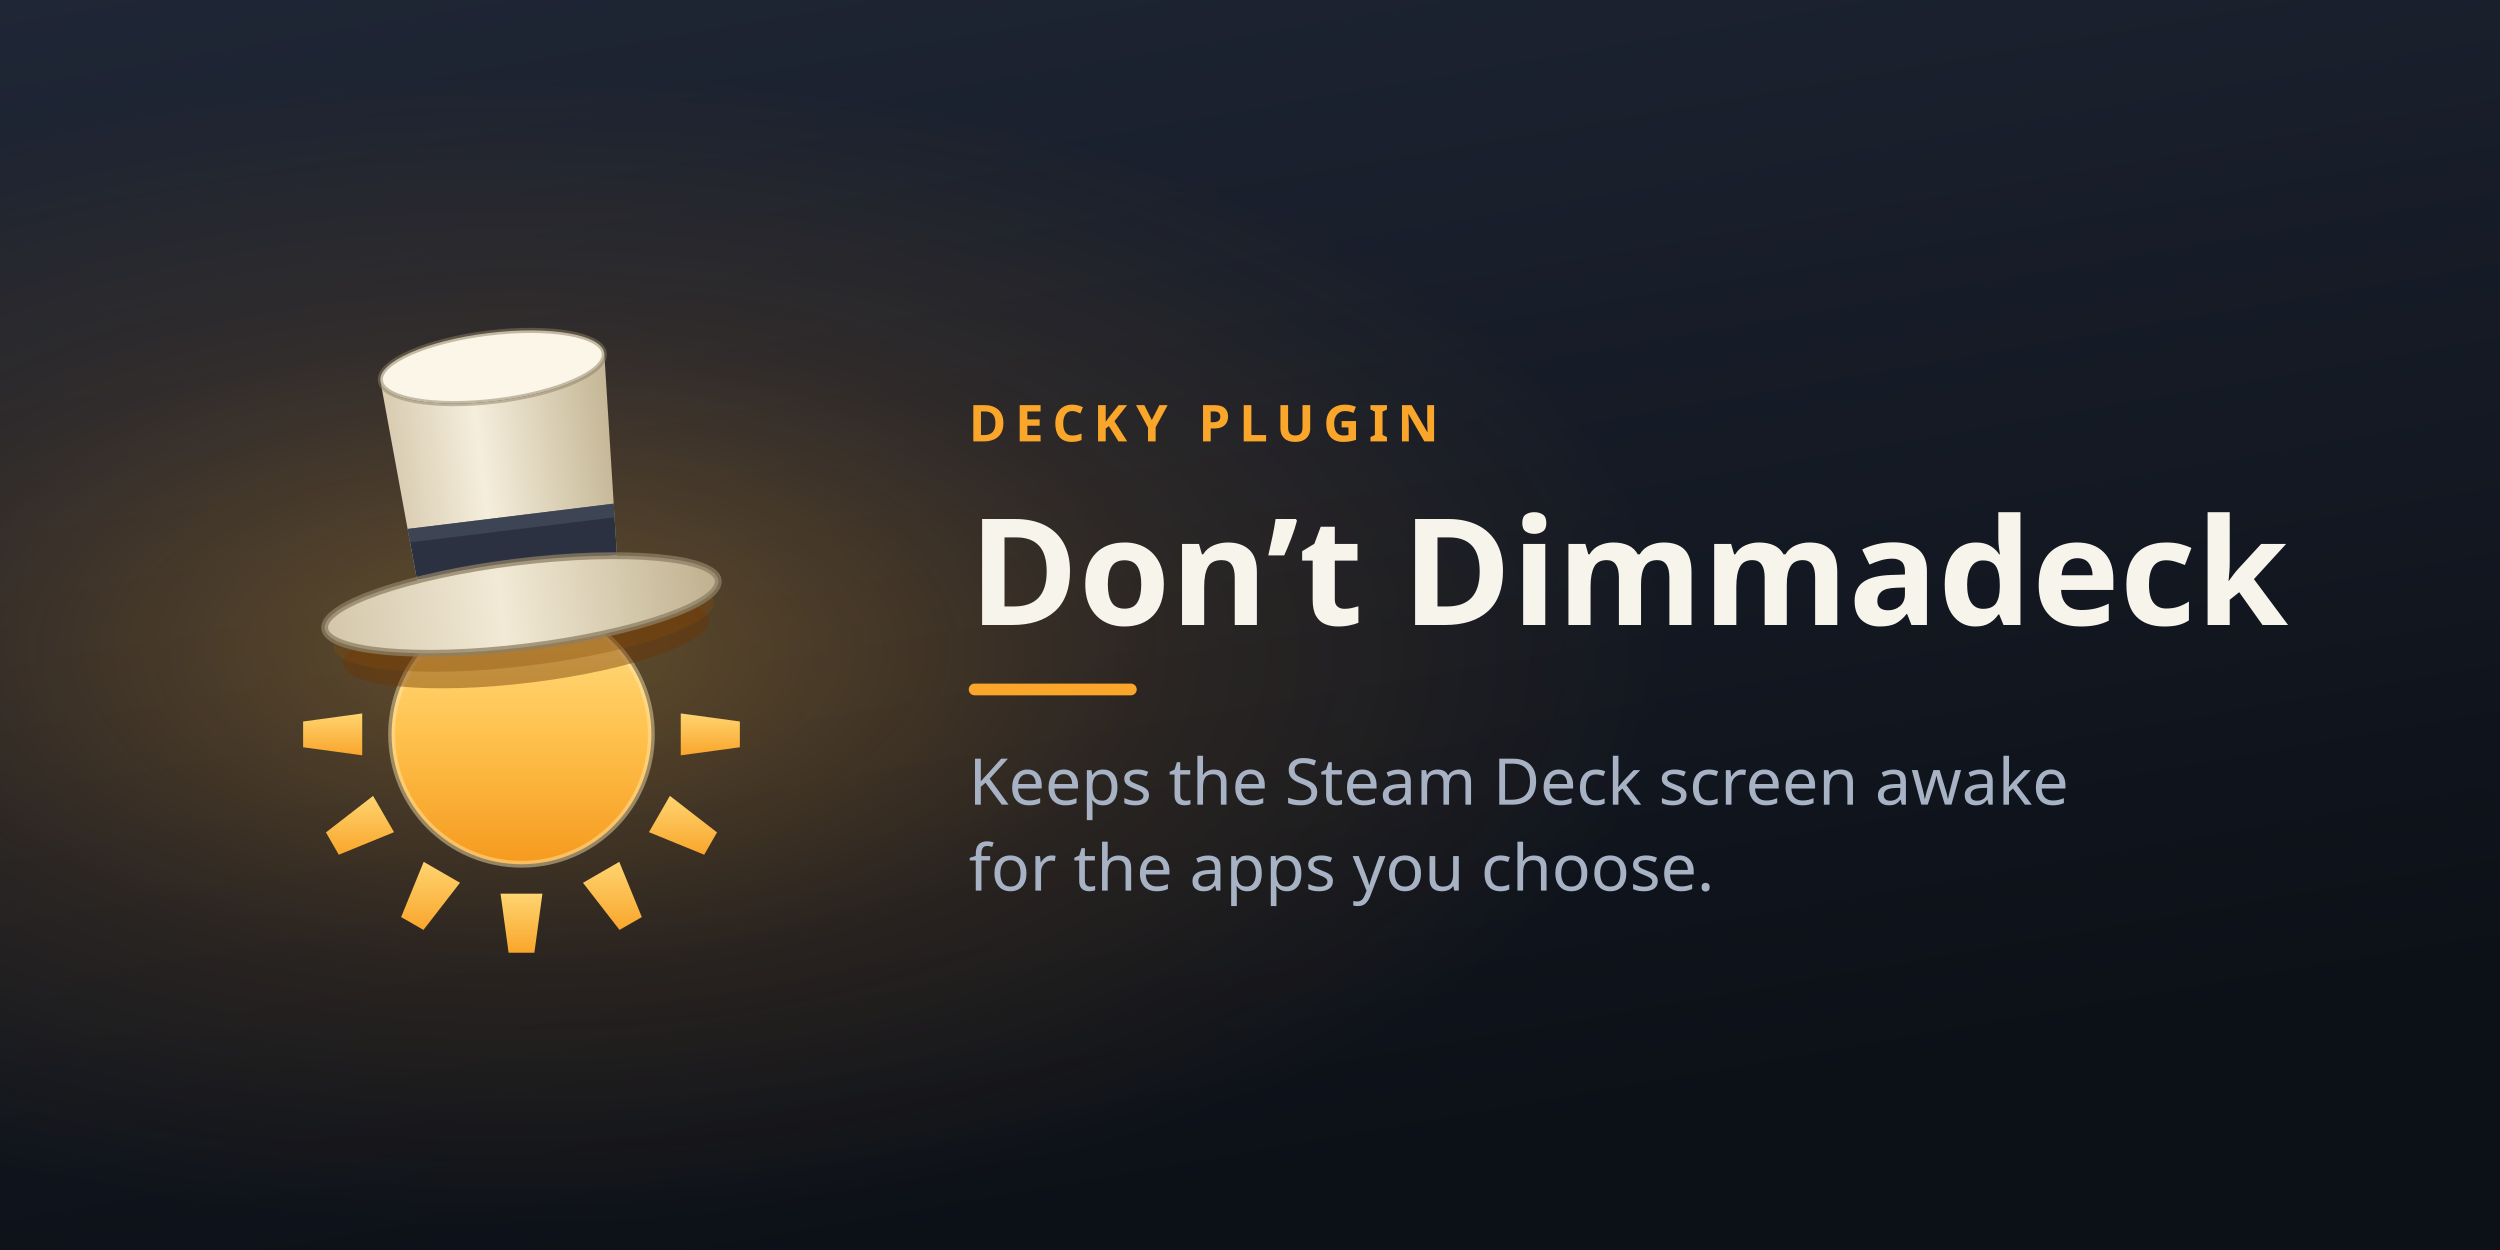
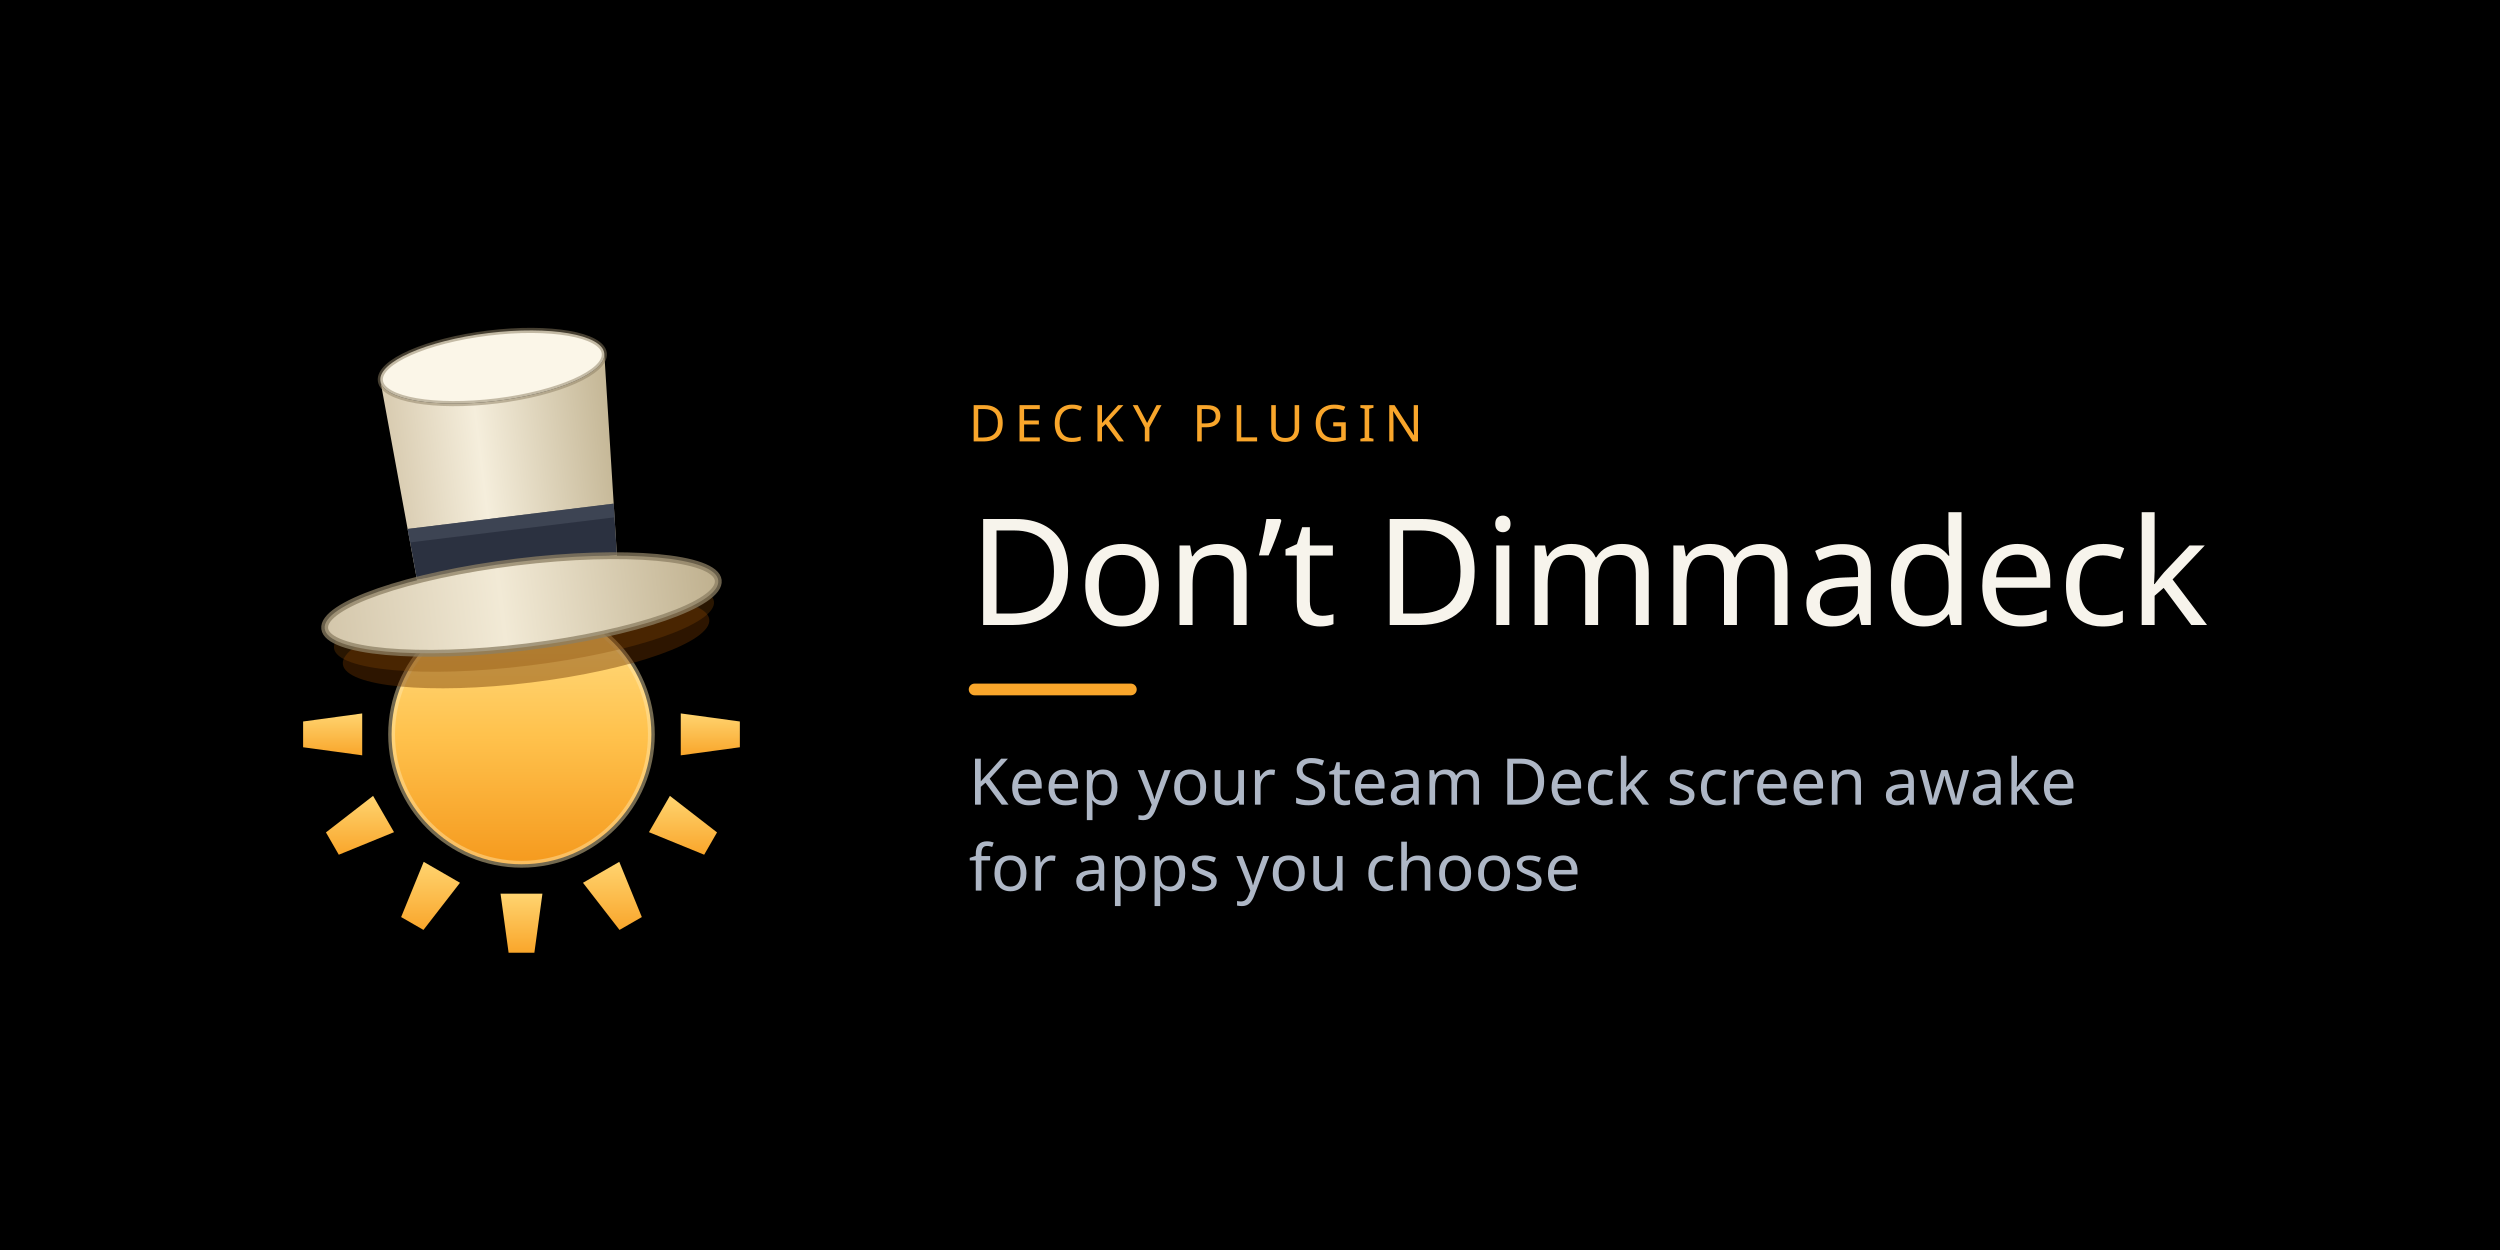
<svg xmlns="http://www.w3.org/2000/svg" viewBox="0 0 1280 640" width="1280" height="640">
  <defs>
-     <linearGradient id="bg" x1="0" y1="0" x2="0.35" y2="1">
-       <stop offset="0" stop-color="#1F2635" />
-       <stop offset="1" stop-color="#0C1017" />
-     </linearGradient>
    <radialGradient id="glow" cx="21%" cy="52%" r="46%">
      <stop offset="0" stop-color="#FFB93D" stop-opacity="0.34" />
      <stop offset="0.55" stop-color="#FF9E2C" stop-opacity="0.10" />
      <stop offset="1" stop-color="#FF9E2C" stop-opacity="0" />
    </radialGradient>
    <linearGradient id="sun" x1="0" y1="0" x2="0" y2="1">
      <stop offset="0" stop-color="#FFE08A" />
      <stop offset="0.5" stop-color="#FFC24D" />
      <stop offset="1" stop-color="#F59A1E" />
    </linearGradient>
    <linearGradient id="ray" x1="0" y1="0" x2="0" y2="1">
      <stop offset="0" stop-color="#FFD470" />
      <stop offset="1" stop-color="#F9A62B" />
    </linearGradient>
    <linearGradient id="crown" x1="0" y1="0" x2="1" y2="0">
      <stop offset="0" stop-color="#D8CBB0" />
      <stop offset="0.4" stop-color="#F5EEDC" />
      <stop offset="1" stop-color="#C4B695" />
    </linearGradient>
    <linearGradient id="brimg" x1="0" y1="0" x2="1" y2="0">
      <stop offset="0" stop-color="#D3C6AA" />
      <stop offset="0.45" stop-color="#F2EAD6" />
      <stop offset="1" stop-color="#BFB08E" />
    </linearGradient>
    <clipPath id="crownClip">
      <path d="M67 20 L71 87 A 29 11 0 0 0 129 87 L133 20 A 33 10 0 0 1 67 20 Z" />
    </clipPath>
  </defs>
-   <rect width="1280" height="640" fill="url(#bg)" />
-   <rect width="1280" height="640" fill="url(#glow)" />
+   <rect width="1280" height="640" fill="#000000" />
  <g transform="translate(92 152) scale(1.75)">
    <g id="mark">
      <path d="M146.60 121.87 L163.89 124.23 L163.89 131.77 L146.60 134.13 Z" fill="url(#ray)" />
      <path d="M143.42 145.99 L157.21 156.68 L153.45 163.21 L137.29 156.61 Z" fill="url(#ray)" />
      <path d="M128.61 165.29 L135.21 181.45 L128.68 185.21 L117.99 171.42 Z" fill="url(#ray)" />
      <path d="M106.13 174.60 L103.77 191.89 L96.23 191.89 L93.87 174.60 Z" fill="url(#ray)" />
      <path d="M82.01 171.42 L71.32 185.21 L64.79 181.45 L71.39 165.29 Z" fill="url(#ray)" />
      <path d="M62.71 156.61 L46.55 163.21 L42.79 156.68 L56.58 145.99 Z" fill="url(#ray)" />
      <path d="M53.40 134.13 L36.11 131.77 L36.11 124.23 L53.40 121.87 Z" fill="url(#ray)" />
      <circle cx="100" cy="128" r="38" fill="url(#sun)" />
      <circle cx="100" cy="128" r="38" fill="none" stroke="#FFE9B0" stroke-opacity="0.45" stroke-width="2" />
      <ellipse cx="100" cy="101" rx="54" ry="12" fill="#6B3300" opacity="0.42" transform="rotate(-7 100 90)" />
      <ellipse cx="100" cy="96" rx="56" ry="12" fill="#8A4A05" opacity="0.30" transform="rotate(-7 100 90)" />
      <g transform="rotate(-7 100 90)">
        <path d="M67 20 L71 87 A 29 11 0 0 0 129 87 L133 20 A 33 10 0 0 1 67 20 Z" fill="url(#crown)" />
        <g clip-path="url(#crownClip)">
          <rect x="50" y="64" width="100" height="15" fill="#2B3140" />
          <rect x="50" y="64" width="100" height="4" fill="#49505F" opacity="0.6" />
        </g>
        <ellipse cx="100" cy="20" rx="33" ry="10" fill="#FBF6E8" />
        <ellipse cx="100" cy="20" rx="33" ry="10" fill="none" stroke="#8C7F63" stroke-opacity="0.5" stroke-width="1.5" />
        <ellipse cx="100" cy="90" rx="58" ry="12.5" fill="url(#brimg)" />
        <ellipse cx="100" cy="90" rx="58" ry="12.5" fill="none" stroke="#8C7F63" stroke-opacity="0.75" stroke-width="2" />
      </g>
    </g>
  </g>
-   <g font-family="Noto Sans" text-anchor="start">
-     <text x="496" y="226" font-size="26" font-weight="700" letter-spacing="4.5" fill="#F9A62B">DECKY PLUGIN</text>
-     <text x="496" y="320" font-size="76" font-weight="800" fill="#F7F4EC">Don’t Dimmadeck</text>
+   <g font-family="Google Sans Display" text-anchor="start">
+     <text x="496" y="226" font-family="Google Sans Display Medium" font-size="26" letter-spacing="4.5" fill="#F9A62B">DECKY PLUGIN</text>
+     <text x="496" y="320" font-family="Google Sans Display Medium" font-size="76" fill="#F7F4EC">Don’t Dimmadeck</text>
    <rect x="496" y="350" width="86" height="6" rx="3" fill="#F9A62B" />
-     <text x="496" y="412" font-size="33" font-weight="400" fill="#A7B2C4">Keeps the Steam Deck screen awake</text>
-     <text x="496" y="456" font-size="33" font-weight="400" fill="#A7B2C4">for the apps you choose.</text>
+     <text x="496" y="412" font-size="33" fill="#AEB7C6">Keep your Steam Deck screen awake</text>
+     <text x="496" y="456" font-size="33" fill="#AEB7C6">for apps you choose</text>
  </g>
</svg>
